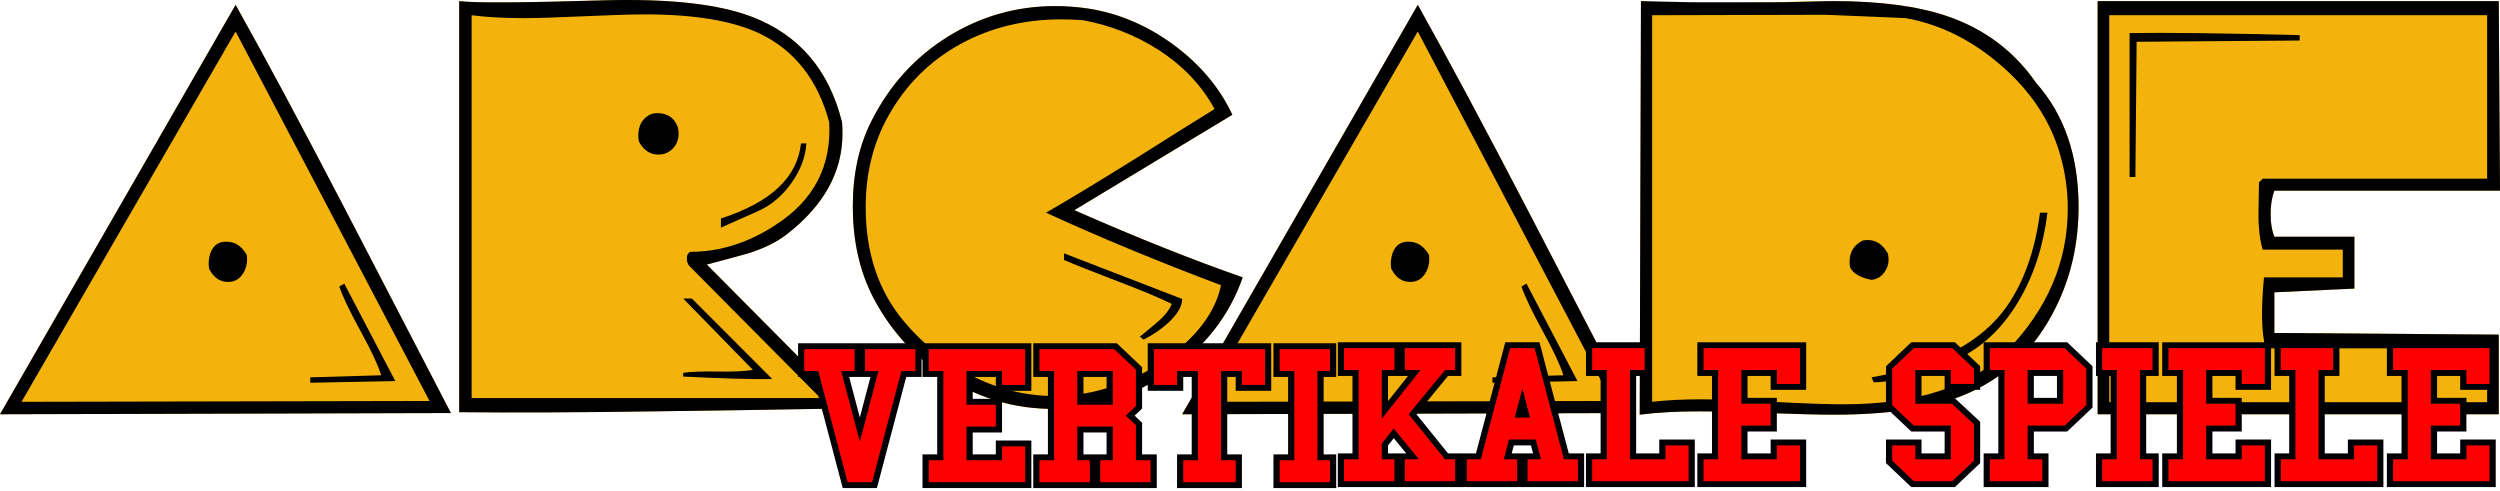
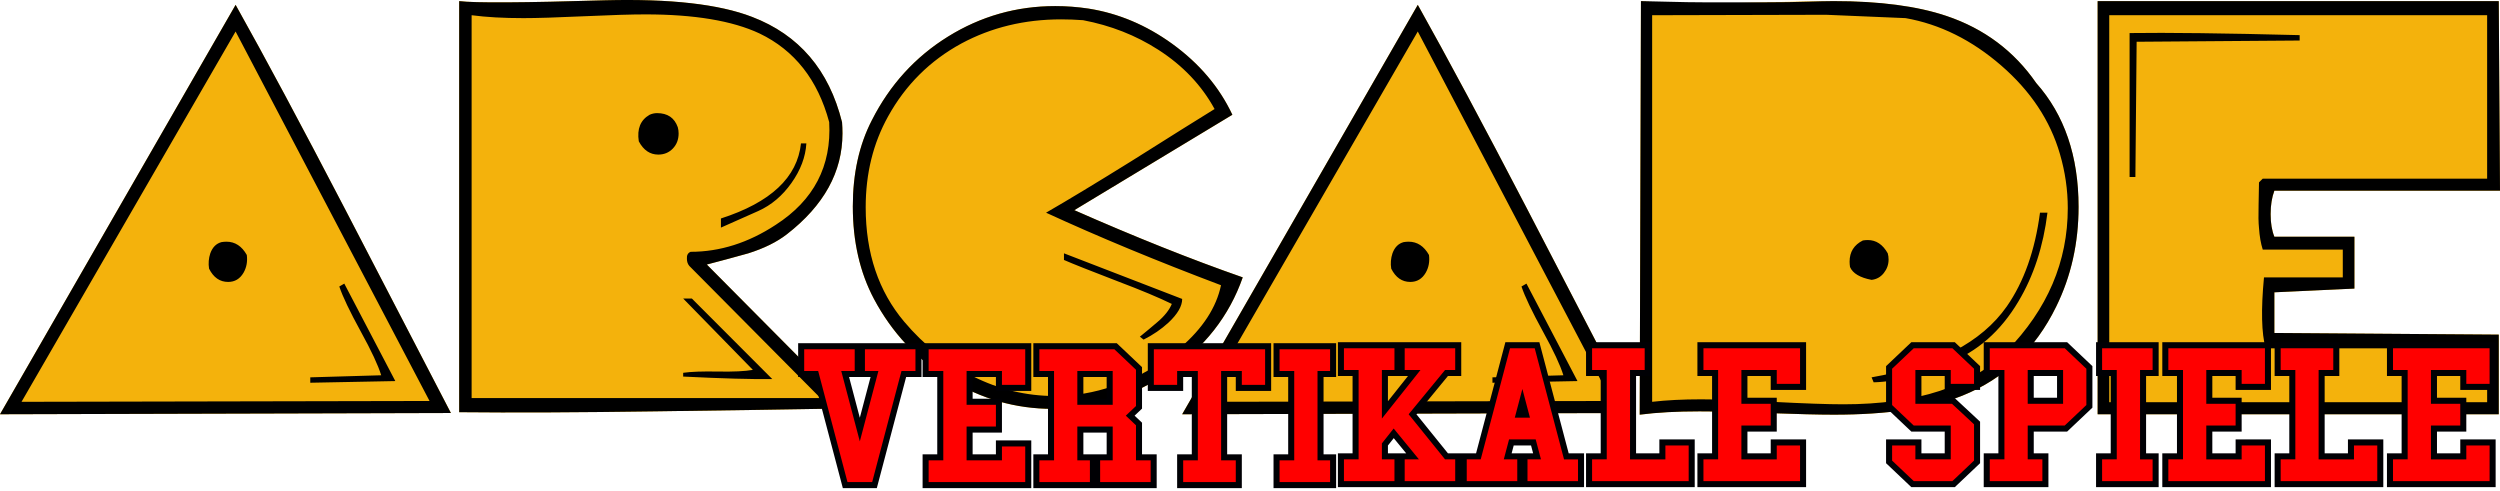
- <svg xmlns="http://www.w3.org/2000/svg" version="1.1" id="Ebene_1" x="0px" y="0px" width="798.33" height="156.566" viewBox="0 0 558.831 109.596" enable-background="new 0 0 566.929 129.21" xml:space="preserve">
-   <defs id="defs34" />
-   <g id="Ebene_2" style="display:inline" transform="translate(-1.999982,-9.419453)">
- </g>
-   <g id="g15" transform="translate(-2.794,-20.5058)" style="display:inline">
-     <path d="M 2.794,113.106 55.462,21.59 c 6.676,11.93 14.773,27.044 24.295,45.341 l 23.829,45.896 z M 55.458,27.549 M 7.606,110.324 M 57.964,77.501 c 0.186,1.484 -0.062,2.813 -0.742,3.986 -0.804,1.362 -1.947,2.04 -3.431,2.04 -1.854,0 -3.277,-0.987 -4.265,-2.967 -0.185,-1.174 -0.092,-2.317 0.278,-3.431 0.494,-1.359 1.328,-2.193 2.503,-2.504 0.371,-0.061 0.742,-0.093 1.113,-0.093 1.916,0.002 3.431,0.992 4.544,2.969 z" id="path3" style="fill:#f4b20c" />
-     <path d="m 192.707,111.79 c -14.467,0.252 -28.935,0.473 -43.403,0.663 -17.313,0.25 -31.935,0.313 -43.867,0.189 V 20.755 c 3.461,0.434 14.372,0.371 32.731,-0.185 14.464,-0.371 25.374,0.866 32.73,3.709 10.508,4.019 17.214,11.869 20.121,23.552 0.06,0.804 0.093,1.639 0.093,2.505 0,8.593 -4.142,16.104 -12.426,22.533 -2.227,1.731 -5.101,3.153 -8.625,4.265 -3.091,0.867 -6.184,1.701 -9.273,2.504 z M 154.301,48.943 c 0.123,0.433 0.186,0.897 0.186,1.391 0,1.36 -0.434,2.488 -1.298,3.384 -0.866,0.896 -1.947,1.344 -3.245,1.344 -1.855,0 -3.308,-0.987 -4.358,-2.966 -0.433,-2.782 0.371,-4.759 2.411,-5.934 0.557,-0.247 1.113,-0.371 1.669,-0.371 2.347,0 3.893,1.051 4.635,3.152 z m 21.124,56.298 c -4.508,0.061 -11.148,-0.126 -19.919,-0.561 v -0.842 c 1.73,-0.249 4.326,-0.344 7.789,-0.279 3.461,0.061 6.057,-0.064 7.788,-0.373 l -15.577,-15.949 1.945,0.003 z m 7.619,-52.681 c -0.185,3.029 -1.298,5.98 -3.337,8.854 -2.041,2.875 -4.513,4.96 -7.418,6.259 l -8.344,3.709 v -2.041 c 11.126,-3.584 17.091,-9.18 17.895,-16.782 h 1.204 z" id="path5" style="fill:#f4b20c" />
-     <path d="m 280.586,82.507 c -3.029,8.655 -8.576,15.732 -16.643,21.234 -8.066,5.5 -16.675,8.22 -25.823,8.158 -8.284,0 -16.01,-2.21 -23.181,-6.629 -7.171,-4.42 -12.765,-10.4 -16.783,-17.941 -3.152,-5.935 -4.729,-12.825 -4.729,-20.677 0,-7.356 1.421,-13.783 4.266,-19.286 4.017,-7.913 9.689,-14.141 17.014,-18.684 7.326,-4.544 15.314,-6.815 23.969,-6.815 2.472,0 4.945,0.186 7.418,0.556 6.675,1.052 12.918,3.679 18.729,7.88 6.058,4.39 10.538,9.676 13.444,15.856 -7.85,4.761 -19.626,11.868 -35.326,21.326 13.6,5.999 26.149,11.006 37.645,15.022 z M 267.05,87.33 c 0,1.608 -1.02,3.37 -3.06,5.285 -1.608,1.483 -3.462,2.75 -5.563,3.802 l -0.835,-0.649 c 1.298,-1.051 2.596,-2.133 3.895,-3.245 1.607,-1.359 2.688,-2.72 3.245,-4.08 -2.906,-1.421 -6.894,-3.09 -11.961,-5.007 -6.119,-2.348 -10.168,-3.955 -12.146,-4.82 V 77.13 Z" id="path7" style="fill:#f4b20c" />
-     <path d="M 267.049,113.106 319.716,21.59 c 6.676,11.93 14.773,27.044 24.295,45.341 l 23.829,45.896 z m 55.17,-35.605 c 0.185,1.484 -0.063,2.813 -0.742,3.986 -0.805,1.362 -1.947,2.04 -3.432,2.04 -1.854,0 -3.276,-0.987 -4.266,-2.967 -0.186,-1.174 -0.093,-2.317 0.278,-3.431 0.494,-1.359 1.329,-2.193 2.504,-2.504 0.371,-0.061 0.742,-0.093 1.112,-0.093 1.917,0.002 3.433,0.992 4.546,2.969 z m 33.195,28.188 -19.01,0.371 v -1.206 l 15.857,-0.463 c -0.682,-2.226 -2.195,-5.472 -4.545,-9.736 -2.473,-4.512 -4.079,-7.882 -4.821,-10.106 l 1.112,-0.649 z" id="path9" style="fill:#f4b20c" />
-     <path d="m 462.414,89.046 c -4.636,9.501 -11.623,16.133 -20.955,19.896 -7.109,2.837 -16.69,4.256 -28.745,4.256 -3.276,0 -8.283,-0.125 -15.02,-0.371 -6.738,-0.247 -11.746,-0.371 -15.022,-0.371 -5.067,0 -9.518,0.247 -13.351,0.742 l 0.278,-92.443 c 3.709,0.371 7.941,0.557 12.701,0.557 3.276,0 8.314,-0.093 15.115,-0.278 6.799,-0.186 11.869,-0.278 15.205,-0.278 10.323,0 18.762,1.111 25.313,3.331 8.406,2.838 15.083,7.834 20.028,14.992 6.306,7.094 9.457,16.317 9.457,27.667 10e-4,8.082 -1.667,15.516 -5.004,22.3 z M 424.768,77.13 c 0.124,0.434 0.186,0.896 0.186,1.392 0,1.112 -0.356,2.117 -1.066,3.013 -0.711,0.896 -1.622,1.407 -2.735,1.529 -2.597,-0.492 -4.204,-1.451 -4.821,-2.873 -0.063,-0.433 -0.093,-0.834 -0.093,-1.205 0,-2.164 0.988,-3.74 2.967,-4.73 0.371,-0.061 0.742,-0.092 1.113,-0.092 1.853,0 3.337,0.989 4.449,2.966 z m 35.699,-9.087 c -0.928,7.543 -3.093,14.157 -6.491,19.842 -3.957,6.677 -9.212,11.282 -15.764,13.816 -3.648,1.421 -6.338,2.379 -8.065,2.874 -3.029,0.866 -5.874,1.328 -8.531,1.392 l -0.464,-1.113 c 14.525,-2.535 24.603,-7.82 30.228,-15.855 3.832,-5.501 6.306,-12.485 7.418,-20.955 h 1.669 z" id="path11" style="fill:#f4b20c" />
-     <path d="m 561.625,63.129 h -50.44 c -0.557,1.498 -0.835,3.246 -0.835,5.241 0,1.997 0.278,3.68 0.835,5.053 h 17.895 v 11.589 l -17.895,0.835 v 9.087 l 50.162,0.371 v 17.802 H 471.685 V 20.755 h 89.662 z m -44.785,-33.566 -36.439,0.278 -0.278,30.228 h -1.297 V 27.895 c 8.529,-0.122 21.2,0.033 38.015,0.464 v 1.204 z" id="path13" style="fill:#f4b20c" />
+ <svg xmlns="http://www.w3.org/2000/svg" width="798.33" height="156.566" viewBox="0 0 558.831 109.596" xml:space="preserve">
+   <g style="display:inline">
+     <path d="M2.794 113.106 55.462 21.59c6.676 11.93 14.773 27.044 24.295 45.341l23.829 45.896zm55.17-35.605c.186 1.484-.062 2.813-.742 3.986-.804 1.362-1.947 2.04-3.431 2.04-1.854 0-3.277-.987-4.265-2.967a7.182 7.182 0 0 1 .278-3.431c.494-1.359 1.328-2.193 2.503-2.504a6.852 6.852 0 0 1 1.113-.093c1.916.002 3.431.992 4.544 2.969zM192.707 111.79c-14.467.252-28.935.473-43.403.663-17.313.25-31.935.313-43.867.189V20.755c3.461.434 14.372.371 32.731-.185 14.464-.371 25.374.866 32.73 3.709 10.508 4.019 17.214 11.869 20.121 23.552.06.804.093 1.639.093 2.505 0 8.593-4.142 16.104-12.426 22.533-2.227 1.731-5.101 3.153-8.625 4.265a501.97 501.97 0 0 1-9.273 2.504zm-38.406-62.847c.123.433.186.897.186 1.391 0 1.36-.434 2.488-1.298 3.384-.866.896-1.947 1.344-3.245 1.344-1.855 0-3.308-.987-4.358-2.966-.433-2.782.371-4.759 2.411-5.934a4.088 4.088 0 0 1 1.669-.371c2.347 0 3.893 1.051 4.635 3.152zm21.124 56.298c-4.508.061-11.148-.126-19.919-.561v-.842c1.73-.249 4.326-.344 7.789-.279 3.461.061 6.057-.064 7.788-.373l-15.577-15.949 1.945.003zm7.619-52.681c-.185 3.029-1.298 5.98-3.337 8.854-2.041 2.875-4.513 4.96-7.418 6.259l-8.344 3.709v-2.041c11.126-3.584 17.091-9.18 17.895-16.782h1.204zM280.586 82.507c-3.029 8.655-8.576 15.732-16.643 21.234-8.066 5.5-16.675 8.22-25.823 8.158-8.284 0-16.01-2.21-23.181-6.629-7.171-4.42-12.765-10.4-16.783-17.941-3.152-5.935-4.729-12.825-4.729-20.677 0-7.356 1.421-13.783 4.266-19.286 4.017-7.913 9.689-14.141 17.014-18.684 7.326-4.544 15.314-6.815 23.969-6.815 2.472 0 4.945.186 7.418.556 6.675 1.052 12.918 3.679 18.729 7.88 6.058 4.39 10.538 9.676 13.444 15.856-7.85 4.761-19.626 11.868-35.326 21.326 13.6 5.999 26.149 11.006 37.645 15.022zM267.05 87.33c0 1.608-1.02 3.37-3.06 5.285-1.608 1.483-3.462 2.75-5.563 3.802l-.835-.649a185.33 185.33 0 0 0 3.895-3.245c1.607-1.359 2.688-2.72 3.245-4.08-2.906-1.421-6.894-3.09-11.961-5.007-6.119-2.348-10.168-3.955-12.146-4.82V77.13ZM267.049 113.106l52.667-91.516c6.676 11.93 14.773 27.044 24.295 45.341l23.829 45.896zm55.17-35.605c.185 1.484-.063 2.813-.742 3.986-.805 1.362-1.947 2.04-3.432 2.04-1.854 0-3.276-.987-4.266-2.967a7.158 7.158 0 0 1 .278-3.431c.494-1.359 1.329-2.193 2.504-2.504a6.849 6.849 0 0 1 1.112-.093c1.917.002 3.433.992 4.546 2.969zm33.195 28.188-19.01.371v-1.206l15.857-.463c-.682-2.226-2.195-5.472-4.545-9.736-2.473-4.512-4.079-7.882-4.821-10.106l1.112-.649zM462.414 89.046c-4.636 9.501-11.623 16.133-20.955 19.896-7.109 2.837-16.69 4.256-28.745 4.256-3.276 0-8.283-.125-15.02-.371-6.738-.247-11.746-.371-15.022-.371-5.067 0-9.518.247-13.351.742l.278-92.443c3.709.371 7.941.557 12.701.557 3.276 0 8.314-.093 15.115-.278 6.799-.186 11.869-.278 15.205-.278 10.323 0 18.762 1.111 25.313 3.331 8.406 2.838 15.083 7.834 20.028 14.992 6.306 7.094 9.457 16.317 9.457 27.667.001 8.082-1.667 15.516-5.004 22.3zM424.768 77.13c.124.434.186.896.186 1.392 0 1.112-.356 2.117-1.066 3.013-.711.896-1.622 1.407-2.735 1.529-2.597-.492-4.204-1.451-4.821-2.873a8.385 8.385 0 0 1-.093-1.205c0-2.164.988-3.74 2.967-4.73a6.85 6.85 0 0 1 1.113-.092c1.853 0 3.337.989 4.449 2.966zm35.699-9.087c-.928 7.543-3.093 14.157-6.491 19.842-3.957 6.677-9.212 11.282-15.764 13.816-3.648 1.421-6.338 2.379-8.065 2.874-3.029.866-5.874 1.328-8.531 1.392l-.464-1.113c14.525-2.535 24.603-7.82 30.228-15.855 3.832-5.501 6.306-12.485 7.418-20.955h1.669zM561.625 63.129h-50.44c-.557 1.498-.835 3.246-.835 5.241 0 1.997.278 3.68.835 5.053h17.895v11.589l-17.895.835v9.087l50.162.371v17.802h-89.662V20.755h89.662zM516.84 29.563l-36.439.278-.278 30.228h-1.297V27.895c8.529-.122 21.2.033 38.015.464v1.204z" style="fill:#f4b20c" transform="translate(-2.794 -20.506)" />
  </g>
-   <g id="g29" transform="translate(-2.794,-20.5058)" style="display:inline">
-     <path d="M 2.794,113.106 55.462,21.59 c 6.676,11.93 14.773,27.044 24.295,45.341 l 23.829,45.896 z M 98.812,110.138 55.458,27.549 7.606,110.324 Z M 57.964,77.501 c 0.186,1.484 -0.062,2.813 -0.742,3.986 -0.804,1.362 -1.947,2.04 -3.431,2.04 -1.854,0 -3.277,-0.987 -4.265,-2.967 -0.185,-1.174 -0.092,-2.317 0.278,-3.431 0.494,-1.359 1.328,-2.193 2.503,-2.504 0.371,-0.061 0.742,-0.093 1.113,-0.093 1.916,0.002 3.431,0.992 4.544,2.969 z m 33.195,28.188 -19.009,0.371 v -1.206 l 15.855,-0.463 C 87.324,102.165 85.81,98.919 83.462,94.655 80.989,90.143 79.382,86.773 78.64,84.549 L 79.753,83.9 Z" id="path17" />
-     <path d="m 192.707,111.79 c -14.467,0.252 -28.935,0.473 -43.403,0.663 -17.313,0.25 -31.935,0.313 -43.867,0.189 V 20.755 c 3.461,0.434 14.372,0.371 32.731,-0.185 14.464,-0.371 25.374,0.866 32.73,3.709 10.508,4.019 17.214,11.869 20.121,23.552 0.06,0.804 0.093,1.639 0.093,2.505 0,8.593 -4.142,16.104 -12.426,22.533 -2.227,1.731 -5.101,3.153 -8.625,4.265 -3.091,0.867 -6.184,1.701 -9.273,2.504 z m -4.562,-63.988 c -2.536,-9.446 -7.728,-16.053 -15.578,-19.819 -6.059,-2.839 -14.557,-4.26 -25.499,-4.26 -3.029,0 -7.603,0.138 -13.723,0.417 -6.12,0.279 -10.632,0.418 -13.538,0.418 -4.45,0 -8.314,-0.216 -11.59,-0.649 v 85.581 h 77.979 L 156.87,79.94 c -0.354,-0.432 -0.529,-0.957 -0.529,-1.575 -0.062,-0.803 0.217,-1.327 0.835,-1.573 6.551,0 12.888,-2.007 19.008,-6.022 8.529,-5.493 12.517,-13.151 11.961,-22.968 z m -33.844,1.141 c 0.123,0.433 0.186,0.897 0.186,1.391 0,1.36 -0.434,2.488 -1.298,3.384 -0.866,0.896 -1.947,1.344 -3.245,1.344 -1.855,0 -3.308,-0.987 -4.358,-2.966 -0.433,-2.782 0.371,-4.759 2.411,-5.934 0.557,-0.247 1.113,-0.371 1.669,-0.371 2.347,0 3.893,1.051 4.635,3.152 z m 21.124,56.298 c -4.508,0.061 -11.148,-0.126 -19.919,-0.561 v -0.842 c 1.73,-0.249 4.326,-0.344 7.789,-0.279 3.461,0.061 6.057,-0.064 7.788,-0.373 l -15.577,-15.949 1.945,0.003 z m 7.619,-52.681 c -0.185,3.029 -1.298,5.98 -3.337,8.854 -2.041,2.875 -4.513,4.96 -7.418,6.259 l -8.344,3.709 v -2.041 c 11.126,-3.584 17.091,-9.18 17.895,-16.782 h 1.204 z" id="path19" />
-     <path d="m 280.586,82.507 c -3.029,8.655 -8.576,15.732 -16.643,21.234 -8.066,5.5 -16.675,8.22 -25.823,8.158 -8.284,0 -16.01,-2.21 -23.181,-6.629 -7.171,-4.42 -12.765,-10.4 -16.783,-17.941 -3.152,-5.935 -4.729,-12.825 -4.729,-20.677 0,-7.356 1.421,-13.783 4.266,-19.286 4.017,-7.913 9.689,-14.141 17.014,-18.684 7.326,-4.544 15.314,-6.815 23.969,-6.815 2.472,0 4.945,0.186 7.418,0.556 6.675,1.052 12.918,3.679 18.729,7.88 6.058,4.39 10.538,9.676 13.444,15.856 -7.85,4.761 -19.626,11.868 -35.326,21.326 13.6,5.999 26.149,11.006 37.645,15.022 z m -4.855,1.756 C 261.397,78.859 248.36,73.453 236.623,68.05 c 4.824,-2.779 11.164,-6.61 19.021,-11.493 9.401,-5.931 15.618,-9.824 18.649,-11.679 -2.906,-5.319 -7.11,-9.742 -12.612,-13.269 -5.008,-3.217 -10.604,-5.413 -16.785,-6.59 -1.669,-0.122 -3.308,-0.185 -4.915,-0.185 -8.161,0 -15.58,1.793 -22.256,5.377 -7.048,3.834 -12.521,9.273 -16.415,16.32 -3.337,5.997 -5.006,12.765 -5.006,20.306 0,10.262 2.873,18.792 8.618,25.591 4.388,5.193 9.5,9.256 15.339,12.193 5.838,2.936 11.94,4.404 18.306,4.404 4.448,0 8.804,-0.74 13.067,-2.219 5.623,-1.908 10.628,-4.773 15.015,-8.593 5.004,-4.309 8.029,-8.961 9.082,-13.95 z m -8.681,3.067 c 0,1.608 -1.02,3.37 -3.06,5.285 -1.608,1.483 -3.462,2.75 -5.563,3.802 l -0.835,-0.649 c 1.298,-1.051 2.596,-2.133 3.895,-3.245 1.607,-1.359 2.688,-2.72 3.245,-4.08 -2.906,-1.421 -6.894,-3.09 -11.961,-5.007 -6.119,-2.348 -10.168,-3.955 -12.146,-4.82 V 77.13 Z" id="path21" />
-     <path d="M 267.049,113.106 319.716,21.59 c 6.676,11.93 14.773,27.044 24.295,45.341 l 23.829,45.896 z m 96.018,-2.968 -43.355,-82.589 -47.852,82.775 z M 322.219,77.501 c 0.185,1.484 -0.063,2.813 -0.742,3.986 -0.805,1.362 -1.947,2.04 -3.432,2.04 -1.854,0 -3.276,-0.987 -4.266,-2.967 -0.186,-1.174 -0.093,-2.317 0.278,-3.431 0.494,-1.359 1.329,-2.193 2.504,-2.504 0.371,-0.061 0.742,-0.093 1.112,-0.093 1.917,0.002 3.433,0.992 4.546,2.969 z m 33.195,28.188 -19.01,0.371 v -1.206 l 15.857,-0.463 c -0.682,-2.226 -2.195,-5.472 -4.545,-9.736 -2.473,-4.512 -4.079,-7.882 -4.821,-10.106 l 1.112,-0.649 z" id="path23" />
-     <path d="m 462.414,89.046 c -4.636,9.501 -11.623,16.133 -20.955,19.896 -7.109,2.837 -16.69,4.256 -28.745,4.256 -3.276,0 -8.283,-0.125 -15.02,-0.371 -6.738,-0.247 -11.746,-0.371 -15.022,-0.371 -5.067,0 -9.518,0.247 -13.351,0.742 l 0.278,-92.443 c 5.184,0.078 8.987,0.264 13.748,0.264 3.275,0 7.342,-0.016 14.429,0 6.801,0.014 11.509,-0.264 14.845,-0.264 10.323,0 18.762,1.111 25.313,3.331 8.406,2.838 15.083,7.834 20.028,14.992 6.306,7.094 9.457,16.317 9.457,27.667 0,8.083 -1.668,15.517 -5.005,22.301 z m 0.835,-34.141 c -2.165,-7.463 -6.538,-14.048 -13.12,-19.753 -6.584,-5.705 -13.709,-9.238 -21.373,-10.595 l -17.76,-0.747 -38.894,0.098 v 86.415 c 3.214,-0.37 6.862,-0.556 10.94,-0.556 3.462,0 8.747,0.186 15.856,0.556 7.107,0.371 12.425,0.557 15.948,0.557 16.504,0 28.682,-3.978 36.532,-11.935 9.088,-9.313 13.631,-19.954 13.631,-31.921 10e-4,-4.07 -0.588,-8.109 -1.76,-12.119 z M 424.768,77.13 c 0.124,0.434 0.186,0.896 0.186,1.392 0,1.112 -0.356,2.117 -1.066,3.013 -0.711,0.896 -1.622,1.407 -2.735,1.529 -2.597,-0.492 -4.204,-1.451 -4.821,-2.873 -0.063,-0.433 -0.093,-0.834 -0.093,-1.205 0,-2.164 0.988,-3.74 2.967,-4.73 0.371,-0.061 0.742,-0.092 1.113,-0.092 1.853,0 3.337,0.989 4.449,2.966 z m 35.699,-9.087 c -0.928,7.543 -3.093,14.157 -6.491,19.842 -3.957,6.677 -9.212,11.282 -15.764,13.816 -3.648,1.421 -6.338,2.379 -8.065,2.874 -3.029,0.866 -5.874,1.328 -8.531,1.392 l -0.464,-1.113 c 14.525,-2.535 24.603,-7.82 30.228,-15.855 3.832,-5.501 6.306,-12.485 7.418,-20.955 h 1.669 z" id="path25" />
-     <path d="m 561.625,63.129 h -50.44 c -0.557,1.498 -0.835,3.246 -0.835,5.241 0,1.997 0.278,3.68 0.835,5.053 h 17.895 v 11.589 l -17.895,0.835 v 9.087 l 50.162,0.371 v 17.802 H 471.685 V 20.755 h 89.662 z m -2.874,47.288 V 98.365 h -49.514 c -0.927,-3.339 -1.053,-8.624 -0.37,-15.857 h 17.616 v -6.211 h -17.891 c -0.435,-1.359 -0.714,-2.967 -0.839,-4.822 -0.126,-1.174 -0.154,-2.875 -0.093,-5.1 0.061,-2.472 0.093,-4.172 0.093,-5.1 l 0.835,-0.835 H 558.75 V 23.909 h -84.471 v 86.508 z m -41.911,-80.854 -36.439,0.278 -0.278,30.228 h -1.297 V 27.895 c 8.529,-0.122 21.2,0.033 38.015,0.464 v 1.204 z" id="path27" />
+   <g style="display:inline">
+     <path d="M0 92.6 52.668 1.084c6.676 11.93 14.773 27.044 24.295 45.341l23.829 45.896zm96.018-2.968L52.664 7.043 4.812 89.818ZM55.17 56.995c.186 1.484-.062 2.813-.742 3.986-.804 1.362-1.947 2.04-3.431 2.04-1.854 0-3.277-.987-4.265-2.967a7.182 7.182 0 0 1 .278-3.43c.494-1.36 1.328-2.194 2.503-2.505a6.852 6.852 0 0 1 1.113-.093c1.916.002 3.431.992 4.544 2.97zm33.195 28.188-19.009.371v-1.206l15.855-.463c-.681-2.226-2.195-5.472-4.543-9.736-2.473-4.512-4.08-7.882-4.822-10.106l1.113-.649ZM189.913 91.284c-14.467.252-28.935.473-43.403.663-17.313.25-31.935.313-43.867.19V.248c3.461.434 14.372.371 32.731-.185 14.464-.37 25.374.866 32.73 3.71 10.508 4.018 17.214 11.868 20.121 23.551.06.804.093 1.64.093 2.505 0 8.593-4.142 16.104-12.426 22.533-2.227 1.731-5.101 3.153-8.625 4.265a501.97 501.97 0 0 1-9.273 2.504zm-4.562-63.988c-2.536-9.446-7.728-16.053-15.578-19.819-6.059-2.839-14.557-4.26-25.499-4.26-3.029 0-7.603.138-13.723.417-6.12.28-10.632.418-13.538.418-4.45 0-8.314-.216-11.59-.649v85.581h77.979l-29.326-29.55c-.354-.432-.529-.957-.529-1.575-.062-.803.217-1.327.835-1.573 6.551 0 12.888-2.007 19.008-6.022 8.529-5.493 12.517-13.15 11.961-22.968zm-33.844 1.141c.123.433.186.897.186 1.391 0 1.36-.434 2.488-1.298 3.384-.866.896-1.947 1.344-3.245 1.344-1.855 0-3.308-.987-4.358-2.966-.433-2.782.371-4.759 2.411-5.934a4.088 4.088 0 0 1 1.669-.37c2.347 0 3.893 1.05 4.635 3.151zm21.124 56.298c-4.508.061-11.148-.126-19.919-.56v-.843c1.73-.249 4.326-.344 7.789-.279 3.461.061 6.057-.064 7.788-.373l-15.577-15.949 1.945.003zm7.619-52.68c-.185 3.028-1.298 5.98-3.337 8.853-2.041 2.875-4.513 4.96-7.418 6.26l-8.344 3.708v-2.04c11.126-3.585 17.091-9.18 17.895-16.783h1.204zM277.792 62.001c-3.029 8.655-8.576 15.732-16.643 21.234-8.066 5.5-16.675 8.22-25.823 8.158-8.284 0-16.01-2.21-23.181-6.629-7.171-4.42-12.765-10.4-16.783-17.94-3.152-5.936-4.729-12.826-4.729-20.678 0-7.356 1.421-13.783 4.266-19.286 4.017-7.913 9.689-14.14 17.014-18.684 7.326-4.544 15.314-6.815 23.969-6.815 2.472 0 4.945.186 7.418.556 6.675 1.052 12.918 3.68 18.729 7.88 6.058 4.39 10.538 9.676 13.444 15.856-7.85 4.761-19.626 11.868-35.326 21.326 13.6 6 26.149 11.006 37.645 15.022zm-4.855 1.756c-14.334-5.404-27.371-10.81-39.108-16.213 4.824-2.779 11.164-6.61 19.021-11.493 9.401-5.93 15.618-9.824 18.649-11.679-2.906-5.319-7.11-9.742-12.612-13.269-5.008-3.217-10.604-5.413-16.785-6.59a67.449 67.449 0 0 0-4.915-.185c-8.161 0-15.58 1.793-22.256 5.377-7.048 3.834-12.521 9.273-16.415 16.32-3.337 5.997-5.006 12.765-5.006 20.306 0 10.262 2.873 18.792 8.618 25.591 4.388 5.193 9.5 9.256 15.339 12.193 5.838 2.936 11.94 4.404 18.306 4.404 4.448 0 8.804-.74 13.067-2.219 5.623-1.908 10.628-4.773 15.015-8.593 5.004-4.309 8.029-8.96 9.082-13.95zm-8.681 3.067c0 1.608-1.02 3.37-3.06 5.285-1.608 1.483-3.462 2.75-5.563 3.802l-.835-.649a185.33 185.33 0 0 0 3.895-3.245c1.607-1.359 2.688-2.72 3.245-4.08-2.906-1.42-6.894-3.09-11.961-5.007-6.119-2.348-10.168-3.955-12.146-4.82v-1.486ZM264.255 92.6l52.667-91.516c6.676 11.93 14.773 27.044 24.295 45.341l23.829 45.896zm96.018-2.968L316.918 7.043l-47.852 82.775zm-40.848-32.637c.185 1.484-.063 2.813-.742 3.986-.805 1.362-1.947 2.04-3.432 2.04-1.854 0-3.276-.987-4.266-2.967a7.158 7.158 0 0 1 .278-3.43c.494-1.36 1.329-2.194 2.504-2.505a6.849 6.849 0 0 1 1.112-.093c1.917.002 3.433.992 4.546 2.97zm33.195 28.188-19.01.371v-1.206l15.857-.463c-.682-2.226-2.195-5.472-4.545-9.736-2.473-4.512-4.079-7.882-4.821-10.106l1.112-.649zM459.62 68.54c-4.636 9.501-11.623 16.133-20.955 19.896-7.109 2.837-16.69 4.256-28.745 4.256-3.276 0-8.283-.125-15.02-.37-6.738-.248-11.746-.372-15.022-.372-5.067 0-9.518.247-13.351.742L366.805.25c5.184.078 8.987.264 13.748.264 3.275 0 7.342-.016 14.429 0 6.801.014 11.509-.264 14.845-.264 10.323 0 18.762 1.111 25.313 3.331 8.406 2.838 15.083 7.834 20.028 14.992 6.306 7.094 9.457 16.317 9.457 27.667 0 8.083-1.668 15.517-5.005 22.301zm.835-34.14c-2.165-7.464-6.538-14.049-13.12-19.754-6.584-5.705-13.709-9.238-21.373-10.595l-17.76-.747-38.894.098v86.415c3.214-.37 6.862-.556 10.94-.556 3.462 0 8.747.186 15.856.556 7.107.371 12.425.557 15.948.557 16.504 0 28.682-3.978 36.532-11.935 9.088-9.313 13.631-19.954 13.631-31.92.001-4.07-.588-8.11-1.76-12.12zm-38.481 22.224c.124.434.186.896.186 1.392 0 1.112-.356 2.117-1.066 3.013-.711.896-1.622 1.407-2.735 1.53-2.597-.493-4.204-1.452-4.821-2.874a8.385 8.385 0 0 1-.093-1.205c0-2.164.988-3.74 2.967-4.73a6.85 6.85 0 0 1 1.113-.092c1.853 0 3.337.99 4.449 2.966zm35.699-9.087c-.928 7.543-3.093 14.157-6.491 19.842-3.957 6.677-9.212 11.282-15.764 13.816-3.648 1.421-6.338 2.38-8.065 2.874-3.029.866-5.874 1.328-8.531 1.392l-.464-1.113c14.525-2.535 24.603-7.82 30.228-15.855 3.832-5.5 6.306-12.485 7.418-20.955h1.669zM558.831 42.623h-50.44c-.557 1.498-.835 3.246-.835 5.241 0 1.997.278 3.68.835 5.053h17.895v11.59l-17.895.834v9.087l50.162.371v17.802h-89.662V.25h89.662zm-2.874 47.288V77.86h-49.514c-.927-3.339-1.053-8.624-.37-15.857h17.616v-6.21h-17.891c-.435-1.36-.714-2.968-.839-4.823-.126-1.174-.154-2.875-.093-5.1.061-2.472.093-4.172.093-5.1l.835-.835h50.162V3.404h-84.471V89.91zM514.046 9.057l-36.439.278-.278 30.228h-1.297V7.39c8.529-.122 21.2.033 38.015.464v1.204z" />
  </g>
-   <g id="g46250" style="display:inline" transform="translate(-1.999982,-9.419453)">
-     <g id="g27618" transform="translate(56.11101,-1.4)" style="fill:#ff0000;fill-opacity:1;stroke:#000004;stroke-opacity:1">
-       <g aria-label="VERTIKALE" transform="matrix(1.027455,0,0,0.9732789,3.389789,0)" id="text24687" style="font-weight:bold;font-size:46.667px;line-height:1.25;font-family:College;-inkscape-font-specification:'College Bold';letter-spacing:-2.45px;display:inline;stroke-width:1.35;stop-color:#000000">
-         <path d="m 118.338,90.631 h 12.305 v 6.38 h -2.734 l 3.19,12.76 3.19,-12.76 h -2.734 v -6.38 h 12.305 v 6.38 h -3.19 L 134.288,122.532 h -6.38 l -6.38,-25.521 h -3.19 z" id="path7891" />
-         <path d="m 145.412,122.532 v -6.38 h 3.19 V 97.012 h -3.19 v -6.38 h 22.331 v 9.57 h -6.38 v -3.19 h -6.38 v 6.38 h 6.38 v 6.38 h -6.38 v 6.38 h 6.38 v -3.19 h 6.38 v 9.57 z" id="path7893" />
-         <path d="m 169.505,122.532 v -6.38 h 3.19 V 97.012 h -3.19 v -6.38 h 17.227 l 5.104,5.104 v 8.932 l -1.914,1.914 1.914,1.914 v 7.656 h 3.19 v 6.38 h -12.305 v -6.38 h 2.734 v -6.38 h -6.38 v 6.38 h 2.734 v 6.38 z m 9.57,-19.141 h 6.38 v -6.38 h -6.38 z" id="path7895" />
-         <path d="m 200.788,122.532 v -6.38 h 3.19 V 97.012 h -3.19 v 3.19 h -6.38 v -9.57 h 25.521 v 9.57 h -6.38 v -3.19 h -3.19 v 19.141 h 3.19 v 6.38 z" id="path7897" />
-         <path d="m 221.76,122.532 v -6.38 h 3.19 V 97.012 h -3.19 v -6.38 h 12.305 v 6.38 h -2.734 v 19.141 h 2.734 v 6.38 z" id="path7899" />
-         <path d="m 235.766,122.304 v -6.38 h 3.19 V 96.784 h -3.19 v -6.38 h 12.305 v 6.38 h -2.734 v 8.477 l 6.38,-8.477 h -2.734 v -6.38 h 12.305 v 6.38 h -2.552 l -7.383,9.479 7.383,9.661 h 2.552 v 6.38 H 248.982 v -6.38 h 2.37 l -4.102,-5.286 -1.914,2.552 v 2.734 h 2.734 v 6.38 z" id="path7901" />
-         <path d="m 262.482,122.304 v -6.38 h 3.19 l 6.38,-25.521 h 6.38 l 6.38,25.521 h 3.19 v 6.38 h -12.305 v -6.38 h 2.734 l -0.798,-3.19 h -4.785 l -0.798,3.19 h 2.734 v 6.38 z m 12.76,-19.141 -0.798,3.19 h 1.595 z" id="path7903" />
-         <path d="m 289.75,122.304 v -6.38 h 3.19 V 96.784 h -3.19 v -6.38 h 12.76 v 6.38 h -3.19 v 19.141 h 6.38 v -3.19 h 6.38 v 9.57 z" id="path7905" />
-         <path d="m 313.98,122.304 v -6.38 h 3.19 V 96.784 h -3.19 v -6.38 h 22.331 v 9.57 h -6.38 v -3.19 h -6.38 v 6.38 h 6.38 v 6.38 h -6.38 v 6.38 h 6.38 v -3.19 h 6.38 v 9.57 z" id="path7907" />
+   <g style="display:inline">
+     <g style="fill:red;fill-opacity:1;stroke:#000004;stroke-opacity:1">
+       <g aria-label="VERTIKALE" style="font-weight:700;font-size:46.667px;line-height:1.25;font-family:College;-inkscape-font-specification:'College Bold';letter-spacing:-2.45px;display:inline;stroke-width:1.35;stop-color:#000">
+         <path d="M179.088 77.39h12.642v6.21h-2.81l3.278 12.42 3.278-12.42h-2.81v-6.21h12.643v6.21h-3.278l-6.555 24.839h-6.555l-6.556-24.84h-3.277zM206.905 108.439v-6.21h3.277v-18.63h-3.277V77.39h22.944v9.315h-6.556V83.6h-6.555v6.21h6.555v6.21h-6.555v6.209h6.555v-3.105h6.556v9.315zM231.66 108.439v-6.21h3.278v-18.63h-3.278V77.39h17.7l5.244 4.968v8.694l-1.967 1.862 1.967 1.863v7.452h3.277v6.21H245.24v-6.21h2.81v-6.21h-6.556v6.21h2.81v6.21zm9.833-18.63h6.555V83.6h-6.555zM263.802 108.439v-6.21h3.278v-18.63h-3.278v3.106h-6.556V77.39h26.222v9.315h-6.555V83.6h-3.278v18.629h3.278v6.21zM285.35 108.439v-6.21h3.277v-18.63h-3.278V77.39h12.643v6.21h-2.81v18.629h2.81v6.21zM299.74 108.217v-6.21h3.277V83.378h-3.278v-6.21h12.643v6.21h-2.81v8.25l6.556-8.25h-2.81v-6.21h12.643v6.21h-2.622l-7.586 9.226 7.586 9.403h2.622v6.21h-12.643v-6.21h2.435l-4.214-5.145-1.967 2.484v2.661h2.81v6.21zM327.19 108.217v-6.21h3.277l6.555-24.839h6.556l6.555 24.84h3.278v6.209h-12.643v-6.21h2.81l-.82-3.105h-4.916l-.82 3.105h2.81v6.21zm13.11-18.63-.82 3.106h1.64zM355.206 108.217v-6.21h3.278V83.378h-3.278v-6.21h13.11v6.21h-3.277v18.63h6.556v-3.106h6.555v9.315zM380.1 108.217v-6.21h3.279V83.378H380.1v-6.21h22.944v9.315h-6.556v-3.105h-6.555v6.21h6.555v6.21h-6.555v6.21h6.555v-3.106h6.556v9.315z" />
      </g>
    </g>
-     <g id="g46134" transform="translate(-98.88899,-1.4)" style="fill:#ff0000;fill-opacity:1;stroke:#000004;stroke-opacity:1">
-       <g aria-label="SPIELE" transform="scale(1.027455,0.9732789)" id="text32557" style="font-weight:bold;font-size:46.667px;line-height:1.25;font-family:College;-inkscape-font-specification:'College Bold';letter-spacing:-2.45px;display:inline;stroke-width:1.35;stop-color:#000000">
-         <path d="m 509.181,112.734 h 6.38 v 3.19 h 6.38 v -6.38 h -7.656 l -5.104,-5.104 v -8.932 l 5.104,-5.104 h 8.932 l 5.104,5.104 v 4.466 h -6.38 v -3.19 h -6.38 v 6.38 h 7.565 l 5.195,5.104 v 8.932 l -5.104,5.104 h -8.932 l -5.104,-5.104 z" id="path7928" />
-         <path d="m 530.429,122.304 v -6.38 h 3.19 V 96.784 h -3.19 v -6.38 h 17.227 l 5.104,5.104 v 8.932 l -5.104,5.104 h -7.656 v 6.38 h 3.19 v 6.38 z m 9.57,-19.141 h 6.38 v -6.38 h -6.38 z" id="path7930" />
-         <path d="m 554.867,122.304 v -6.38 h 3.19 V 96.784 h -3.19 v -6.38 h 12.305 v 6.38 h -2.734 v 19.141 h 2.734 v 6.38 z" id="path7932" />
-         <path d="m 569.279,122.304 v -6.38 h 3.19 V 96.784 h -3.19 v -6.38 h 22.331 v 9.57 h -6.38 v -3.19 h -6.38 v 6.38 h 6.38 v 6.38 h -6.38 v 6.38 h 6.38 v -3.19 h 6.38 v 9.57 z" id="path7934" />
-         <path d="m 593.717,122.304 v -6.38 h 3.19 V 96.784 h -3.19 v -6.38 h 12.76 v 6.38 h -3.19 v 19.141 h 6.38 v -3.19 h 6.38 v 9.57 z" id="path7936" />
-         <path d="m 618.155,122.304 v -6.38 h 3.19 V 96.784 h -3.19 v -6.38 h 22.331 v 9.57 h -6.38 v -3.19 h -6.38 v 6.38 h 6.38 v 6.38 h -6.38 v 6.38 h 6.38 v -3.19 h 6.38 v 9.57 z" id="path7938" />
+     <g style="fill:red;fill-opacity:1;stroke:#000004;stroke-opacity:1">
+       <g aria-label="SPIELE" style="font-weight:700;font-size:46.667px;line-height:1.25;font-family:College;-inkscape-font-specification:'College Bold';letter-spacing:-2.45px;display:inline;stroke-width:1.35;stop-color:#000">
+         <path d="M422.271 98.902h6.555v3.105h6.556v-6.21h-7.867l-5.244-4.967v-8.694l5.244-4.968h9.178l5.244 4.968v4.347h-6.555v-3.105h-6.556v6.21h7.773l5.338 4.968v8.693l-5.244 4.968h-9.178l-5.244-4.968zM444.102 108.217v-6.21h3.278V83.378h-3.278v-6.21h17.7l5.244 4.968v8.694l-5.244 4.967h-7.867v6.21h3.278v6.21zm9.833-18.63h6.556v-6.209h-6.556zM469.211 108.217v-6.21h3.278V83.378h-3.278v-6.21h12.643v6.21h-2.81v18.63h2.81v6.209zM484.019 108.217v-6.21h3.278V83.378h-3.278v-6.21h22.944v9.315h-6.556v-3.105h-6.555v6.21h6.555v6.21h-6.555v6.21h6.555v-3.106h6.556v9.315zM509.128 108.217v-6.21h3.278V83.378h-3.278v-6.21h13.11v6.21h-3.277v18.63h6.555v-3.106h6.556v9.315zM534.237 108.217v-6.21h3.278V83.378h-3.278v-6.21h22.944v9.315h-6.556v-3.105h-6.555v6.21h6.555v6.21h-6.555v6.21h6.555v-3.106h6.556v9.315z" />
      </g>
    </g>
  </g>
</svg>
